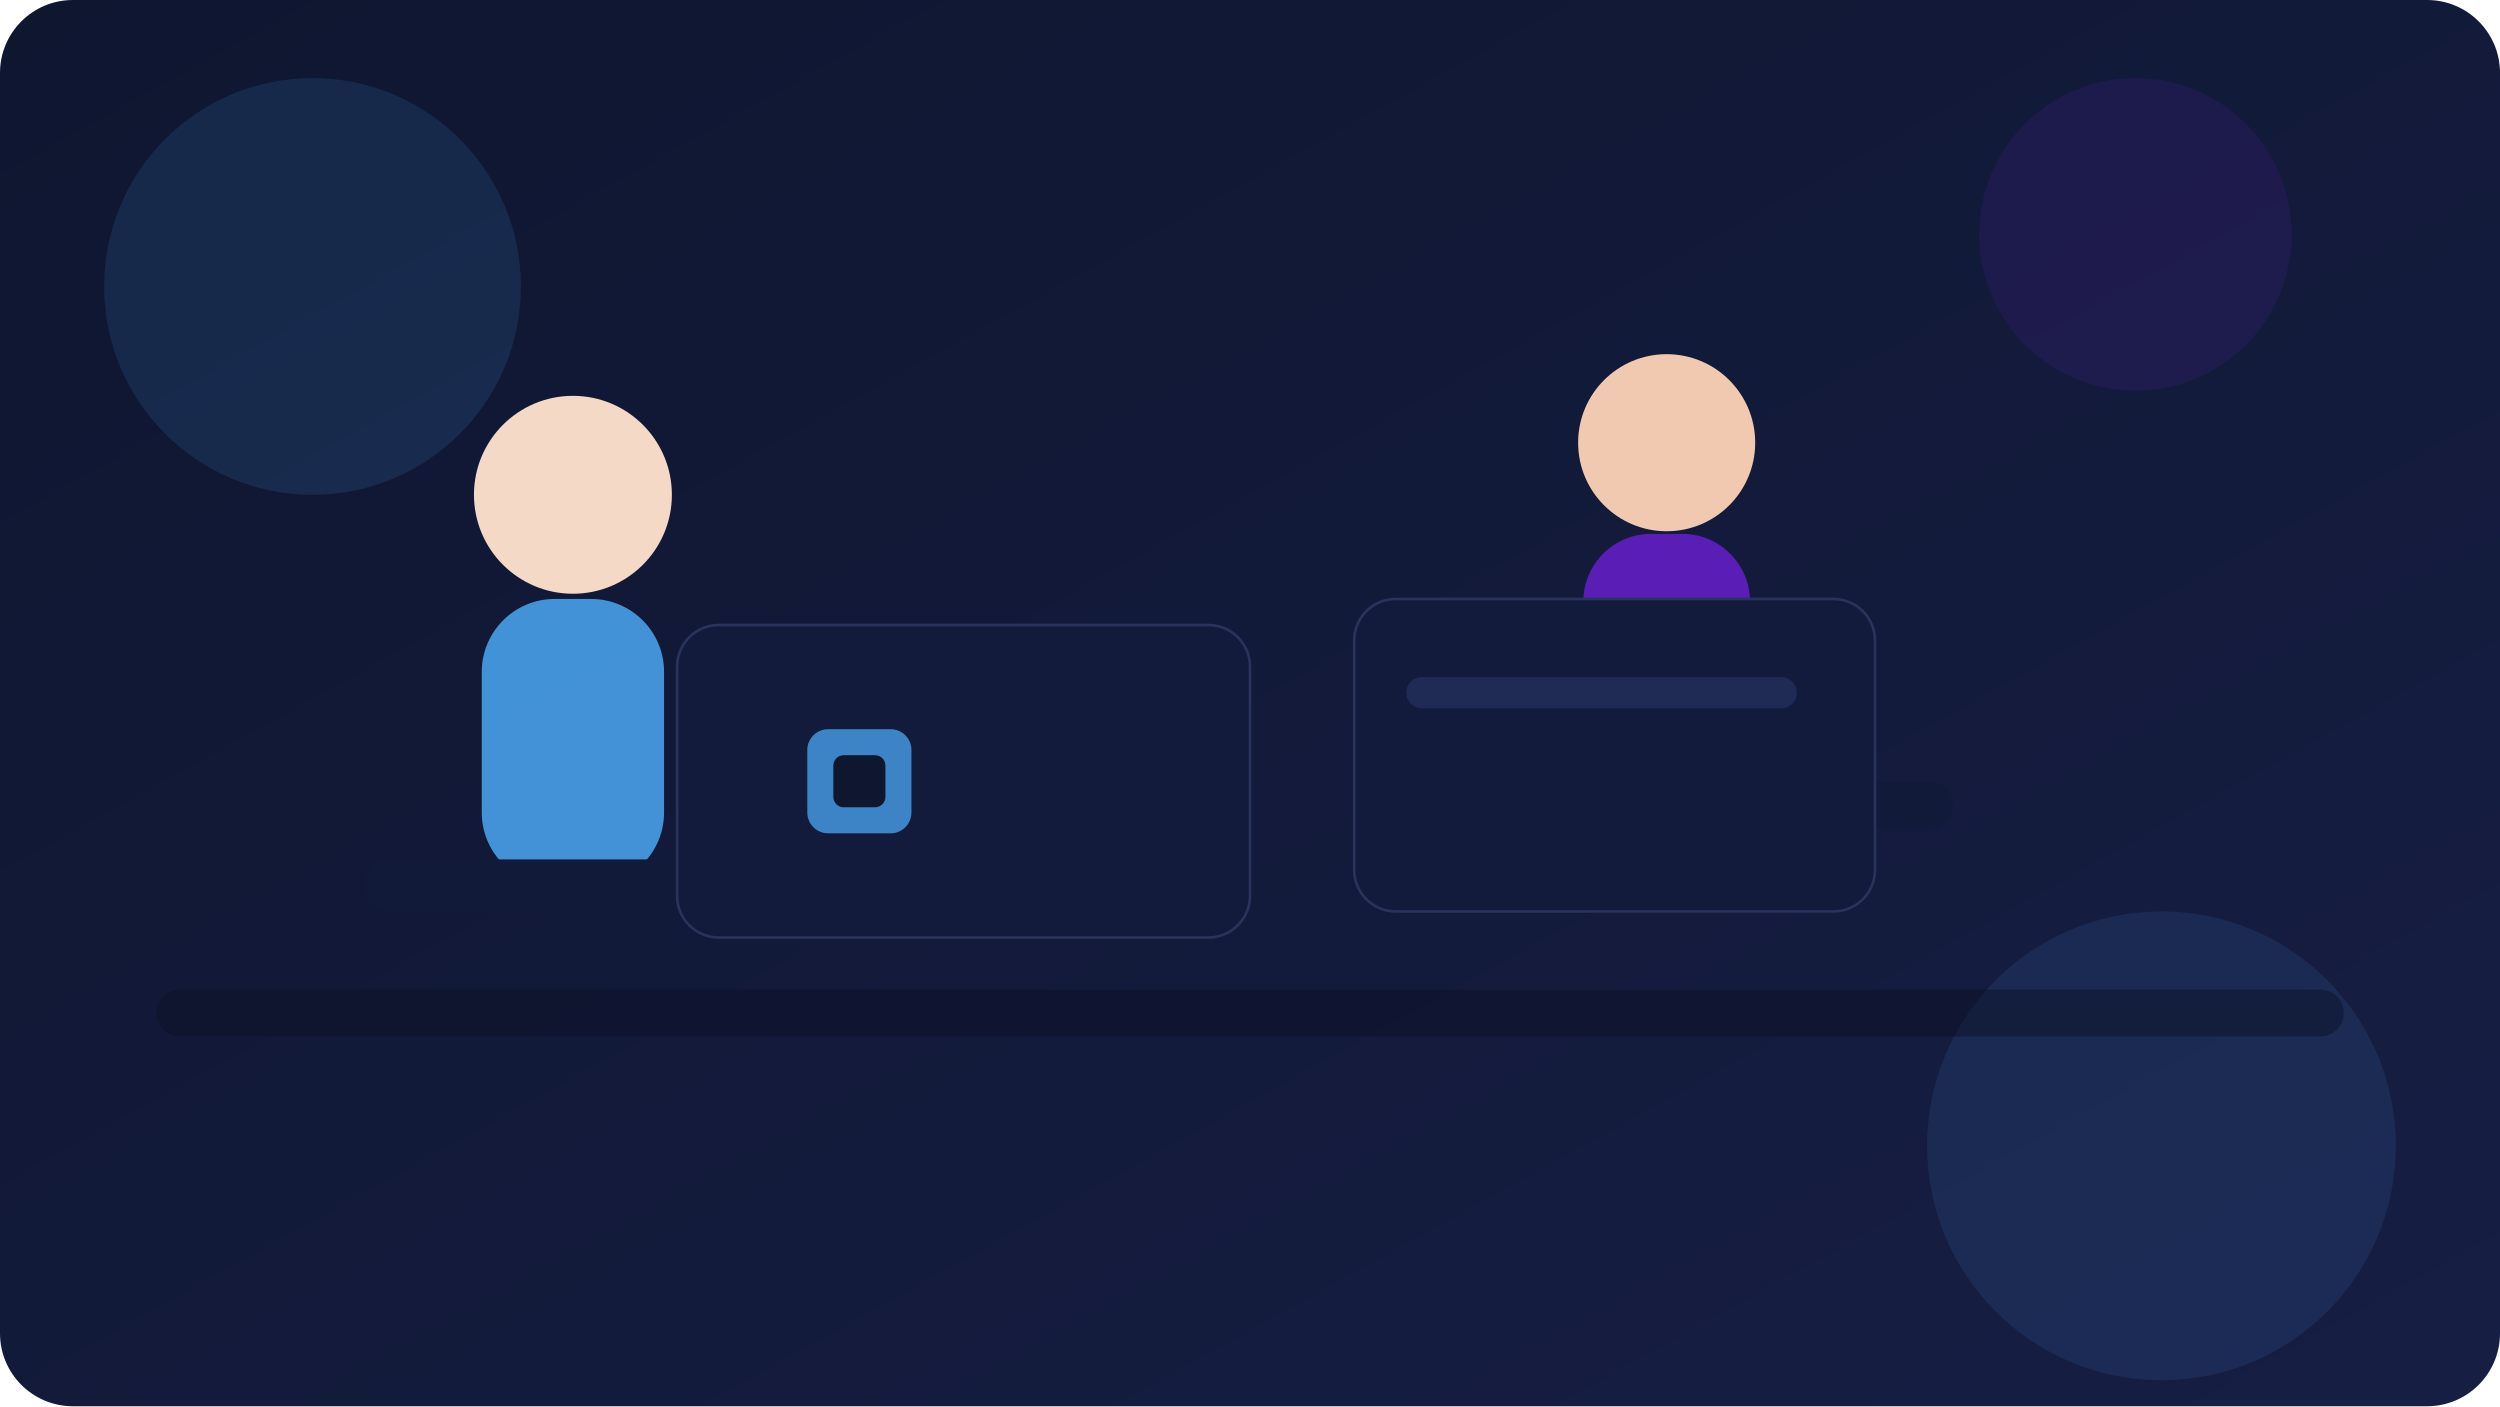
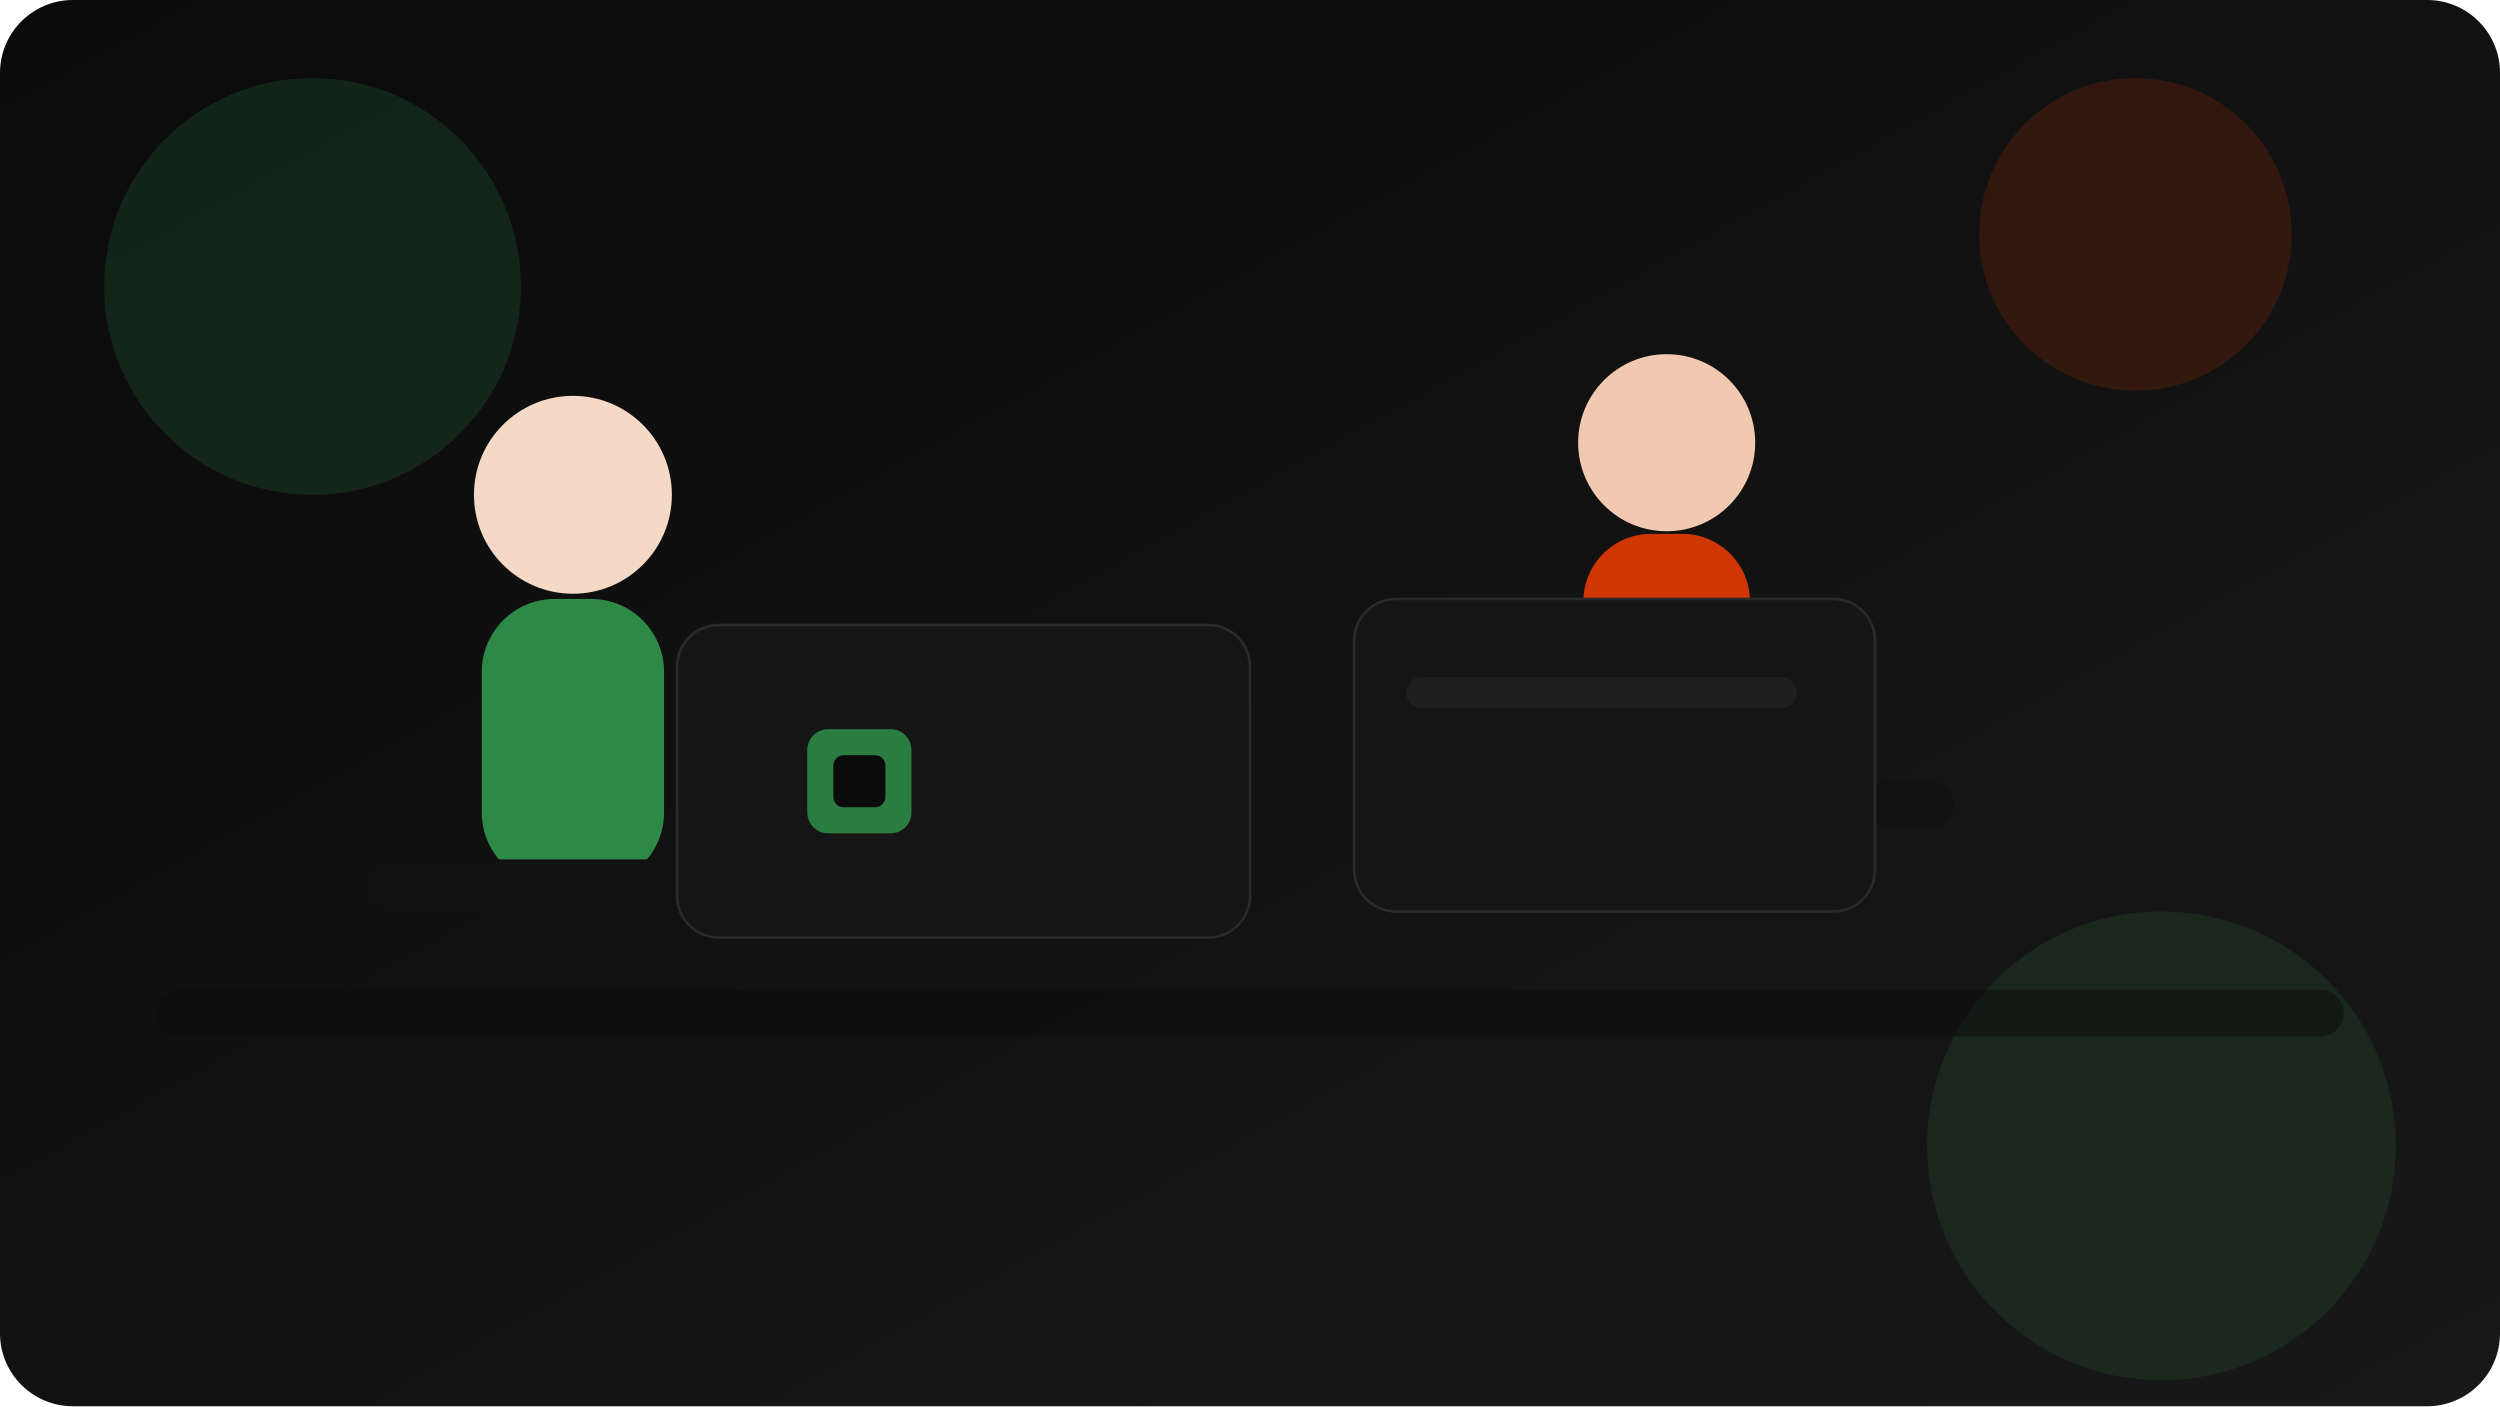
<svg xmlns="http://www.w3.org/2000/svg" width="960" height="540" viewBox="0 0 960 540" role="img" aria-label="Learning illustration">
  <defs>
    <linearGradient id="bg" x1="0" y1="0" x2="1" y2="1">
-       <stop offset="0%" stop-color="#0f1630" />
-       <stop offset="100%" stop-color="#161e44" />
+       <stop offset="0%" stop-color="#0b0b0b" />
+       <stop offset="100%" stop-color="#181818" />
    </linearGradient>
    <linearGradient id="glow" x1="0" y1="0" x2="1" y2="1">
-       <stop offset="0%" stop-color="#4fb0ff" stop-opacity="0.9" />
-       <stop offset="100%" stop-color="#6b1fd6" stop-opacity="0.7" />
+       <stop offset="0%" stop-color="#34a853" stop-opacity="0.9" />
+       <stop offset="100%" stop-color="#ff3d00" stop-opacity="0.7" />
    </linearGradient>
  </defs>
  <rect width="960" height="540" rx="28" fill="url(#bg)" />
-   <circle cx="120" cy="110" r="80" fill="#4fb0ff" opacity="0.12" />
-   <circle cx="820" cy="90" r="60" fill="#6b1fd6" opacity="0.12" />
-   <circle cx="830" cy="440" r="90" fill="#4fb0ff" opacity="0.1" />
-   <rect x="60" y="380" width="840" height="18" rx="9" fill="#0b1026" opacity="0.5" />
+   <circle cx="120" cy="110" r="80" fill="#34a853" opacity="0.16" />
+   <circle cx="820" cy="90" r="60" fill="#ff3d00" opacity="0.14" />
+   <circle cx="830" cy="440" r="90" fill="#34a853" opacity="0.12" />
+   <rect x="60" y="380" width="840" height="18" rx="9" fill="#0d0d0d" opacity="0.6" />
  <circle cx="220" cy="190" r="38" fill="#f3d9c6" />
-   <rect x="185" y="230" width="70" height="110" rx="28" fill="#4fb0ff" opacity="0.8" />
-   <rect x="140" y="330" width="170" height="20" rx="10" fill="#111a38" />
-   <rect x="260" y="240" width="220" height="120" rx="16" fill="#121b3b" stroke="#2a335b" />
-   <rect x="310" y="280" width="40" height="40" rx="8" fill="#4fb0ff" opacity="0.7" />
-   <rect x="320" y="290" width="20" height="20" rx="4" fill="#0f1630" />
+   <rect x="185" y="230" width="70" height="110" rx="28" fill="#34a853" opacity="0.8" />
+   <rect x="140" y="330" width="170" height="20" rx="10" fill="#111111" />
+   <rect x="260" y="240" width="220" height="120" rx="16" fill="#151515" stroke="#2a2a2a" />
+   <rect x="310" y="280" width="40" height="40" rx="8" fill="#34a853" opacity="0.7" />
+   <rect x="320" y="290" width="20" height="20" rx="4" fill="#0b0b0b" />
  <circle cx="640" cy="170" r="34" fill="#f0c9b0" />
-   <rect x="608" y="205" width="64" height="100" rx="26" fill="#6b1fd6" opacity="0.8" />
-   <rect x="560" y="300" width="190" height="18" rx="9" fill="#111a38" />
-   <rect x="520" y="230" width="200" height="120" rx="16" fill="#121b3b" stroke="#2a335b" />
-   <rect x="540" y="260" width="150" height="12" rx="6" fill="#1f2a55" />
+   <rect x="608" y="205" width="64" height="100" rx="26" fill="#ff3d00" opacity="0.8" />
+   <rect x="560" y="300" width="190" height="18" rx="9" fill="#111111" />
+   <rect x="520" y="230" width="200" height="120" rx="16" fill="#151515" stroke="#2a2a2a" />
+   <rect x="540" y="260" width="150" height="12" rx="6" fill="#1f1f1f" />
</svg>
